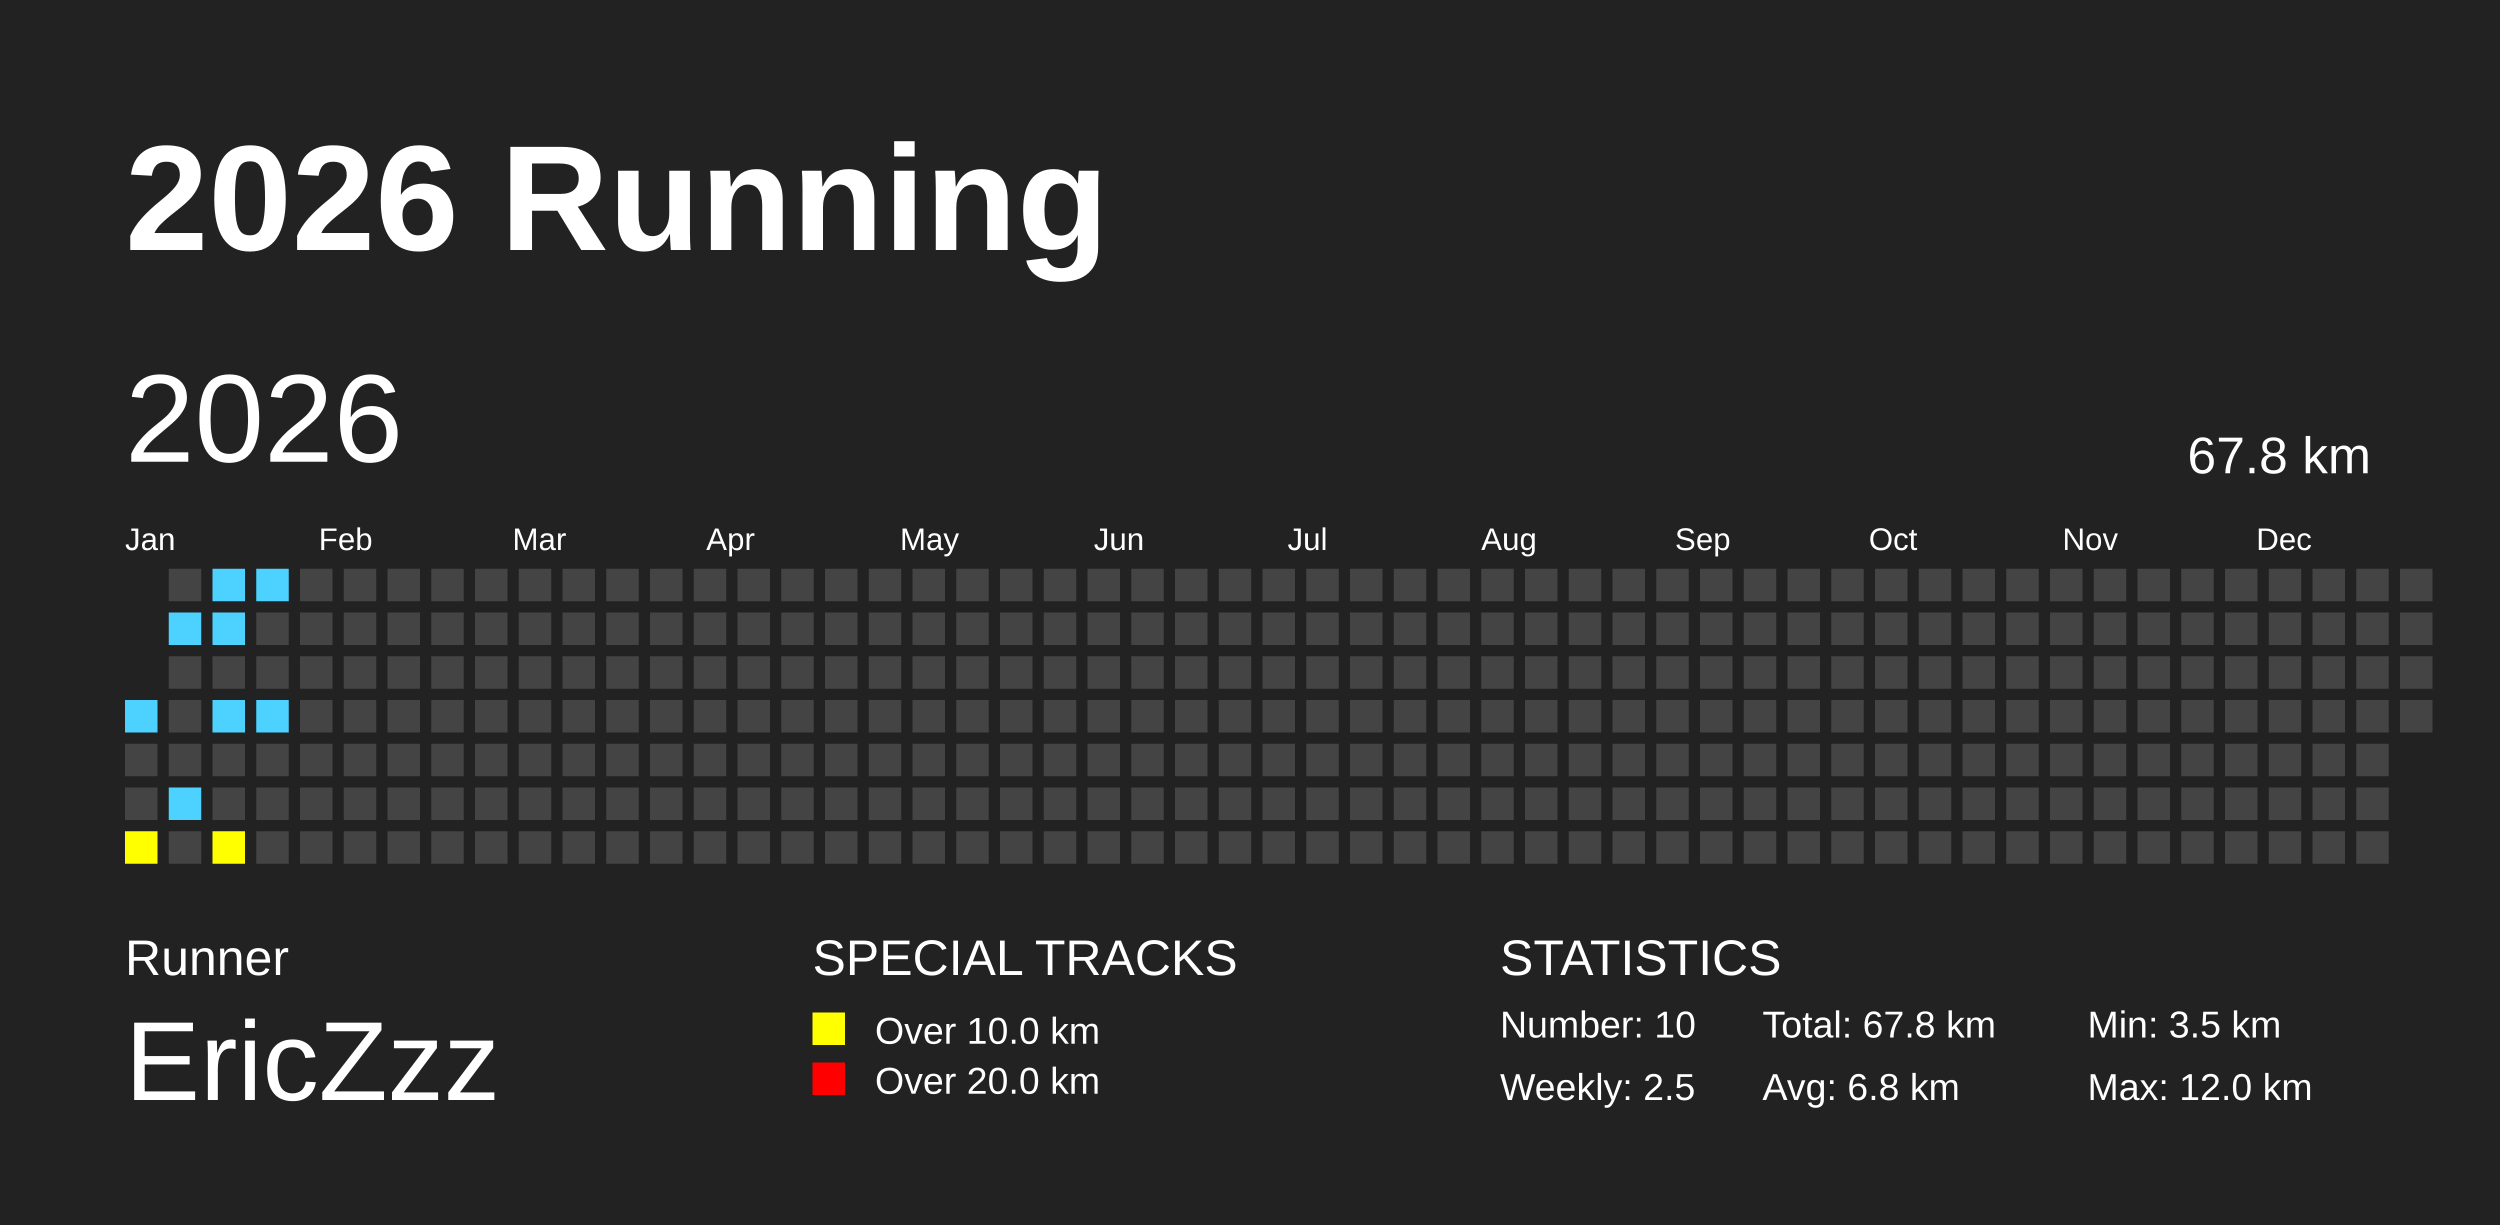
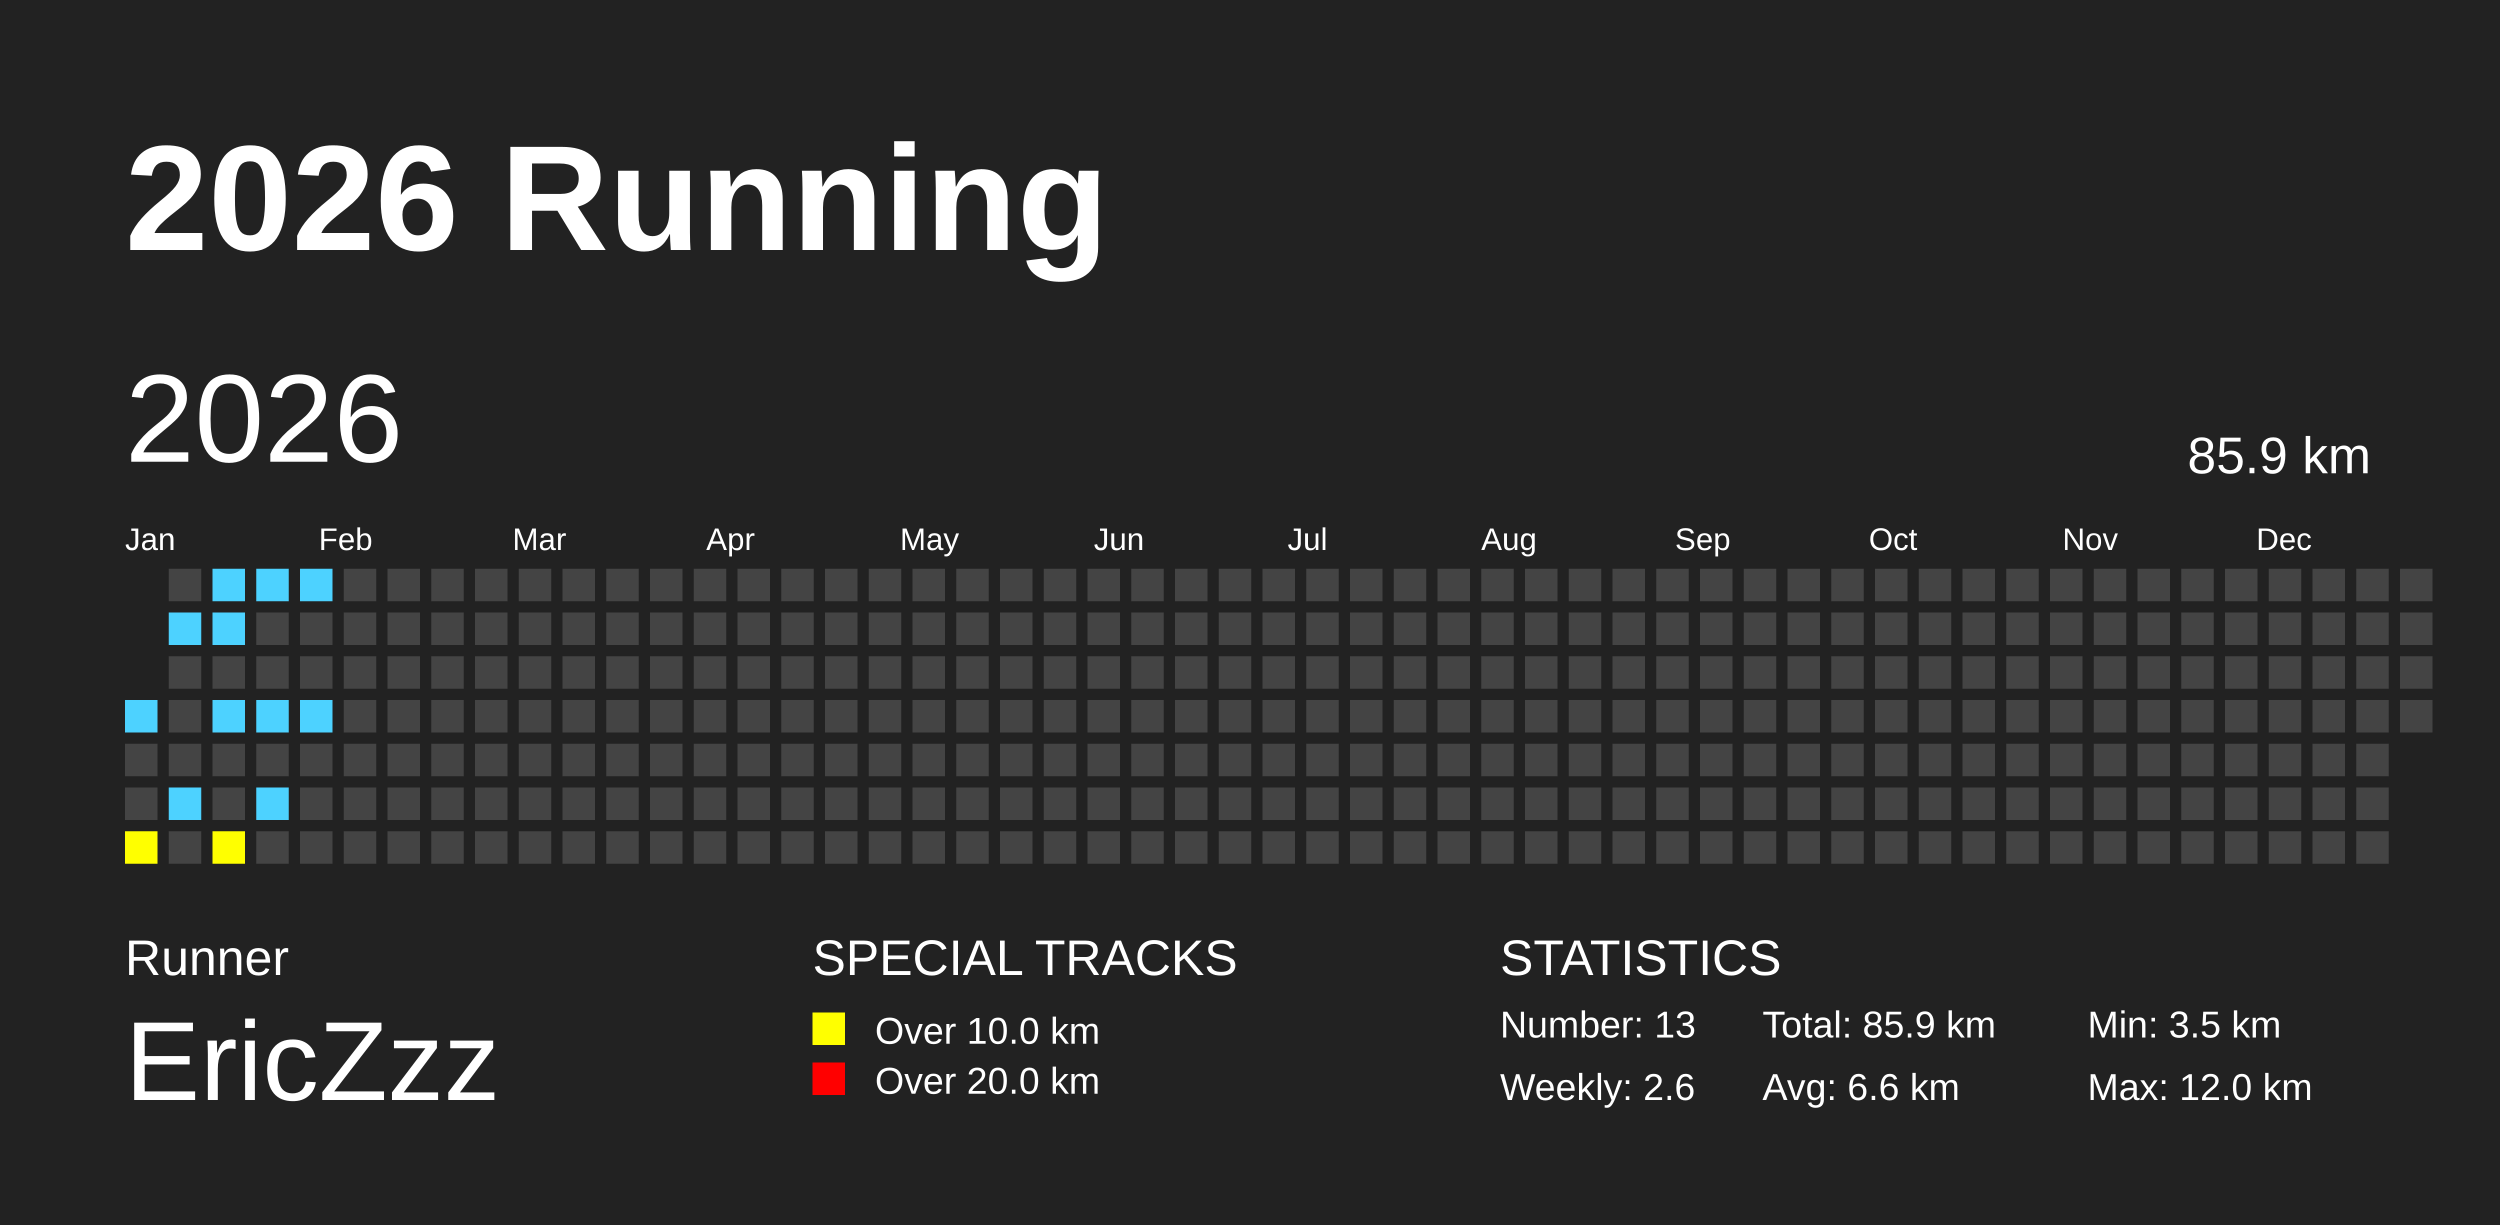
<svg xmlns="http://www.w3.org/2000/svg" baseProfile="full" height="98mm" version="1.1" viewBox="0,0,200,98" width="200mm">
  <defs />
  <rect fill="#222222" height="98" width="200" x="0" y="0" />
  <text fill="#FFFFFF" style="font-size:12px; font-family:Arial; font-weight:bold;" x="10" y="20">2026 Running</text>
  <text fill="#FFFFFF" style="font-size:4px; font-family:Arial" x="10" y="78">Runner</text>
  <text fill="#FFFFFF" style="font-size:9px; font-family:Arial" x="10" y="88">EricZzz</text>
  <text fill="#FFFFFF" style="font-size:4px; font-family:Arial" x="65" y="78">SPECIAL TRACKS</text>
  <rect fill="yellow" height="2.6" width="2.6" x="65" y="81" />
  <text fill="#FFFFFF" style="font-size:3px; font-family:Arial" x="70" y="83.5">Over 10.0 km</text>
  <rect fill="red" height="2.6" width="2.6" x="65" y="85" />
  <text fill="#FFFFFF" style="font-size:3px; font-family:Arial" x="70" y="87.5">Over 20.0 km</text>
  <text fill="#FFFFFF" style="font-size:4px; font-family:Arial" x="120" y="78">STATISTICS</text>
-   <text fill="#FFFFFF" style="font-size:3px; font-family:Arial" x="120" y="83">Number: 10</text>
-   <text fill="#FFFFFF" style="font-size:3px; font-family:Arial" x="120" y="88">Weekly: 2.5</text>
-   <text fill="#FFFFFF" style="font-size:3px; font-family:Arial" x="141" y="83">Total: 67.8 km</text>
-   <text fill="#FFFFFF" style="font-size:3px; font-family:Arial" x="141" y="88">Avg: 6.8 km</text>
+   <text fill="#FFFFFF" style="font-size:3px; font-family:Arial" x="120" y="83">Number: 13</text>
+   <text fill="#FFFFFF" style="font-size:3px; font-family:Arial" x="120" y="88">Weekly: 2.6</text>
+   <text fill="#FFFFFF" style="font-size:3px; font-family:Arial" x="141" y="83">Total: 85.9 km</text>
+   <text fill="#FFFFFF" style="font-size:3px; font-family:Arial" x="141" y="88">Avg: 6.6 km</text>
  <text fill="#FFFFFF" style="font-size:3px; font-family:Arial" x="167" y="83">Min: 3.5 km</text>
  <text fill="#FFFFFF" style="font-size:3px; font-family:Arial" x="167" y="88">Max: 12.0 km</text>
  <text dominant-baseline="hanging" fill="#FFFFFF" style="font-size:10.0px; font-family:Arial;" x="10" y="30">2026</text>
-   <text dominant-baseline="hanging" fill="#FFFFFF" style="font-size:4.125px; font-family:Arial;" x="175" y="35">67.8 km</text>
+   <text dominant-baseline="hanging" fill="#FFFFFF" style="font-size:4.125px; font-family:Arial;" x="175" y="35">85.9 km</text>
  <text fill="#FFFFFF" style="font-size:2.5px; font-family:Arial" x="10.0" y="44">Jan</text>
  <text fill="#FFFFFF" style="font-size:2.5px; font-family:Arial" x="25.5" y="44">Feb</text>
  <text fill="#FFFFFF" style="font-size:2.5px; font-family:Arial" x="41.0" y="44">Mar</text>
  <text fill="#FFFFFF" style="font-size:2.5px; font-family:Arial" x="56.5" y="44">Apr</text>
  <text fill="#FFFFFF" style="font-size:2.5px; font-family:Arial" x="72.0" y="44">May</text>
  <text fill="#FFFFFF" style="font-size:2.5px; font-family:Arial" x="87.5" y="44">Jun</text>
  <text fill="#FFFFFF" style="font-size:2.5px; font-family:Arial" x="103.0" y="44">Jul</text>
  <text fill="#FFFFFF" style="font-size:2.5px; font-family:Arial" x="118.5" y="44">Aug</text>
  <text fill="#FFFFFF" style="font-size:2.5px; font-family:Arial" x="134.0" y="44">Sep</text>
  <text fill="#FFFFFF" style="font-size:2.5px; font-family:Arial" x="149.5" y="44">Oct</text>
  <text fill="#FFFFFF" style="font-size:2.5px; font-family:Arial" x="165.0" y="44">Nov</text>
  <text fill="#FFFFFF" style="font-size:2.5px; font-family:Arial" x="180.5" y="44">Dec</text>
  <rect fill="#4DD2FF" height="2.6" width="2.6" x="10.0" y="56.0" />
  <rect fill="#444444" height="2.6" width="2.6" x="10.0" y="59.5" />
  <rect fill="#444444" height="2.6" width="2.6" x="10.0" y="63.0" />
  <rect fill="yellow" height="2.6" width="2.6" x="10.0" y="66.5" />
  <rect fill="#444444" height="2.6" width="2.6" x="13.5" y="45.5" />
  <rect fill="#4DD2FF" height="2.6" width="2.6" x="13.5" y="49.0" />
  <rect fill="#444444" height="2.6" width="2.6" x="13.5" y="52.5" />
  <rect fill="#444444" height="2.6" width="2.6" x="13.5" y="56.0" />
  <rect fill="#444444" height="2.6" width="2.6" x="13.5" y="59.5" />
  <rect fill="#4DD2FF" height="2.6" width="2.6" x="13.5" y="63.0" />
  <rect fill="#444444" height="2.6" width="2.6" x="13.5" y="66.5" />
  <rect fill="#4DD2FF" height="2.6" width="2.6" x="17.0" y="45.5" />
  <rect fill="#4DD2FF" height="2.6" width="2.6" x="17.0" y="49.0" />
  <rect fill="#444444" height="2.6" width="2.6" x="17.0" y="52.5" />
  <rect fill="#4DD2FF" height="2.6" width="2.6" x="17.0" y="56.0" />
  <rect fill="#444444" height="2.6" width="2.6" x="17.0" y="59.5" />
  <rect fill="#444444" height="2.6" width="2.6" x="17.0" y="63.0" />
  <rect fill="yellow" height="2.6" width="2.6" x="17.0" y="66.5" />
  <rect fill="#4DD2FF" height="2.6" width="2.6" x="20.5" y="45.5" />
  <rect fill="#444444" height="2.6" width="2.6" x="20.5" y="49.0" />
  <rect fill="#444444" height="2.6" width="2.6" x="20.5" y="52.5" />
  <rect fill="#4DD2FF" height="2.6" width="2.6" x="20.5" y="56.0" />
  <rect fill="#444444" height="2.6" width="2.6" x="20.5" y="59.5" />
-   <rect fill="#444444" height="2.6" width="2.6" x="20.5" y="63.0" />
+   <rect fill="#4DD2FF" height="2.6" width="2.6" x="20.5" y="63.0" />
  <rect fill="#444444" height="2.6" width="2.6" x="20.5" y="66.5" />
-   <rect fill="#444444" height="2.6" width="2.6" x="24.0" y="45.5" />
+   <rect fill="#4DD2FF" height="2.6" width="2.6" x="24.0" y="45.5" />
  <rect fill="#444444" height="2.6" width="2.6" x="24.0" y="49.0" />
  <rect fill="#444444" height="2.6" width="2.6" x="24.0" y="52.5" />
-   <rect fill="#444444" height="2.6" width="2.6" x="24.0" y="56.0" />
+   <rect fill="#4DD2FF" height="2.6" width="2.6" x="24.0" y="56.0" />
  <rect fill="#444444" height="2.6" width="2.6" x="24.0" y="59.5" />
  <rect fill="#444444" height="2.6" width="2.6" x="24.0" y="63.0" />
  <rect fill="#444444" height="2.6" width="2.6" x="24.0" y="66.5" />
  <rect fill="#444444" height="2.6" width="2.6" x="27.5" y="45.5" />
  <rect fill="#444444" height="2.6" width="2.6" x="27.5" y="49.0" />
  <rect fill="#444444" height="2.6" width="2.6" x="27.5" y="52.5" />
  <rect fill="#444444" height="2.6" width="2.6" x="27.5" y="56.0" />
  <rect fill="#444444" height="2.6" width="2.6" x="27.5" y="59.5" />
  <rect fill="#444444" height="2.6" width="2.6" x="27.5" y="63.0" />
  <rect fill="#444444" height="2.6" width="2.6" x="27.5" y="66.5" />
  <rect fill="#444444" height="2.6" width="2.6" x="31.0" y="45.5" />
  <rect fill="#444444" height="2.6" width="2.6" x="31.0" y="49.0" />
  <rect fill="#444444" height="2.6" width="2.6" x="31.0" y="52.5" />
  <rect fill="#444444" height="2.6" width="2.6" x="31.0" y="56.0" />
  <rect fill="#444444" height="2.6" width="2.6" x="31.0" y="59.5" />
  <rect fill="#444444" height="2.6" width="2.6" x="31.0" y="63.0" />
  <rect fill="#444444" height="2.6" width="2.6" x="31.0" y="66.5" />
  <rect fill="#444444" height="2.6" width="2.6" x="34.5" y="45.5" />
  <rect fill="#444444" height="2.6" width="2.6" x="34.5" y="49.0" />
  <rect fill="#444444" height="2.6" width="2.6" x="34.5" y="52.5" />
  <rect fill="#444444" height="2.6" width="2.6" x="34.5" y="56.0" />
  <rect fill="#444444" height="2.6" width="2.6" x="34.5" y="59.5" />
  <rect fill="#444444" height="2.6" width="2.6" x="34.5" y="63.0" />
  <rect fill="#444444" height="2.6" width="2.6" x="34.5" y="66.5" />
  <rect fill="#444444" height="2.6" width="2.6" x="38.0" y="45.5" />
  <rect fill="#444444" height="2.6" width="2.6" x="38.0" y="49.0" />
  <rect fill="#444444" height="2.6" width="2.6" x="38.0" y="52.5" />
  <rect fill="#444444" height="2.6" width="2.6" x="38.0" y="56.0" />
  <rect fill="#444444" height="2.6" width="2.6" x="38.0" y="59.5" />
  <rect fill="#444444" height="2.6" width="2.6" x="38.0" y="63.0" />
  <rect fill="#444444" height="2.6" width="2.6" x="38.0" y="66.5" />
  <rect fill="#444444" height="2.6" width="2.6" x="41.5" y="45.5" />
  <rect fill="#444444" height="2.6" width="2.6" x="41.5" y="49.0" />
  <rect fill="#444444" height="2.6" width="2.6" x="41.5" y="52.5" />
  <rect fill="#444444" height="2.6" width="2.6" x="41.5" y="56.0" />
  <rect fill="#444444" height="2.6" width="2.6" x="41.5" y="59.5" />
  <rect fill="#444444" height="2.6" width="2.6" x="41.5" y="63.0" />
  <rect fill="#444444" height="2.6" width="2.6" x="41.5" y="66.5" />
  <rect fill="#444444" height="2.6" width="2.6" x="45.0" y="45.5" />
  <rect fill="#444444" height="2.6" width="2.6" x="45.0" y="49.0" />
  <rect fill="#444444" height="2.6" width="2.6" x="45.0" y="52.5" />
  <rect fill="#444444" height="2.6" width="2.6" x="45.0" y="56.0" />
  <rect fill="#444444" height="2.6" width="2.6" x="45.0" y="59.5" />
  <rect fill="#444444" height="2.6" width="2.6" x="45.0" y="63.0" />
  <rect fill="#444444" height="2.6" width="2.6" x="45.0" y="66.5" />
  <rect fill="#444444" height="2.6" width="2.6" x="48.5" y="45.5" />
  <rect fill="#444444" height="2.6" width="2.6" x="48.5" y="49.0" />
  <rect fill="#444444" height="2.6" width="2.6" x="48.5" y="52.5" />
  <rect fill="#444444" height="2.6" width="2.6" x="48.5" y="56.0" />
  <rect fill="#444444" height="2.6" width="2.6" x="48.5" y="59.5" />
  <rect fill="#444444" height="2.6" width="2.6" x="48.5" y="63.0" />
  <rect fill="#444444" height="2.6" width="2.6" x="48.5" y="66.5" />
  <rect fill="#444444" height="2.6" width="2.6" x="52.0" y="45.5" />
  <rect fill="#444444" height="2.6" width="2.6" x="52.0" y="49.0" />
  <rect fill="#444444" height="2.6" width="2.6" x="52.0" y="52.5" />
  <rect fill="#444444" height="2.6" width="2.6" x="52.0" y="56.0" />
  <rect fill="#444444" height="2.6" width="2.6" x="52.0" y="59.5" />
  <rect fill="#444444" height="2.6" width="2.6" x="52.0" y="63.0" />
  <rect fill="#444444" height="2.6" width="2.6" x="52.0" y="66.5" />
  <rect fill="#444444" height="2.6" width="2.6" x="55.5" y="45.5" />
  <rect fill="#444444" height="2.6" width="2.6" x="55.5" y="49.0" />
  <rect fill="#444444" height="2.6" width="2.6" x="55.5" y="52.5" />
  <rect fill="#444444" height="2.6" width="2.6" x="55.5" y="56.0" />
  <rect fill="#444444" height="2.6" width="2.6" x="55.5" y="59.5" />
  <rect fill="#444444" height="2.6" width="2.6" x="55.5" y="63.0" />
  <rect fill="#444444" height="2.6" width="2.6" x="55.5" y="66.5" />
  <rect fill="#444444" height="2.6" width="2.6" x="59.0" y="45.5" />
  <rect fill="#444444" height="2.6" width="2.6" x="59.0" y="49.0" />
  <rect fill="#444444" height="2.6" width="2.6" x="59.0" y="52.5" />
  <rect fill="#444444" height="2.6" width="2.6" x="59.0" y="56.0" />
  <rect fill="#444444" height="2.6" width="2.6" x="59.0" y="59.5" />
  <rect fill="#444444" height="2.6" width="2.6" x="59.0" y="63.0" />
  <rect fill="#444444" height="2.6" width="2.6" x="59.0" y="66.5" />
  <rect fill="#444444" height="2.6" width="2.6" x="62.5" y="45.5" />
  <rect fill="#444444" height="2.6" width="2.6" x="62.5" y="49.0" />
  <rect fill="#444444" height="2.6" width="2.6" x="62.5" y="52.5" />
  <rect fill="#444444" height="2.6" width="2.6" x="62.5" y="56.0" />
  <rect fill="#444444" height="2.6" width="2.6" x="62.5" y="59.5" />
  <rect fill="#444444" height="2.6" width="2.6" x="62.5" y="63.0" />
  <rect fill="#444444" height="2.6" width="2.6" x="62.5" y="66.5" />
  <rect fill="#444444" height="2.6" width="2.6" x="66.0" y="45.5" />
  <rect fill="#444444" height="2.6" width="2.6" x="66.0" y="49.0" />
  <rect fill="#444444" height="2.6" width="2.6" x="66.0" y="52.5" />
  <rect fill="#444444" height="2.6" width="2.6" x="66.0" y="56.0" />
  <rect fill="#444444" height="2.6" width="2.6" x="66.0" y="59.5" />
  <rect fill="#444444" height="2.6" width="2.6" x="66.0" y="63.0" />
  <rect fill="#444444" height="2.6" width="2.6" x="66.0" y="66.5" />
  <rect fill="#444444" height="2.6" width="2.6" x="69.5" y="45.5" />
  <rect fill="#444444" height="2.6" width="2.6" x="69.5" y="49.0" />
  <rect fill="#444444" height="2.6" width="2.6" x="69.5" y="52.5" />
  <rect fill="#444444" height="2.6" width="2.6" x="69.5" y="56.0" />
  <rect fill="#444444" height="2.6" width="2.6" x="69.5" y="59.5" />
  <rect fill="#444444" height="2.6" width="2.6" x="69.5" y="63.0" />
  <rect fill="#444444" height="2.6" width="2.6" x="69.5" y="66.5" />
  <rect fill="#444444" height="2.6" width="2.6" x="73.0" y="45.5" />
  <rect fill="#444444" height="2.6" width="2.6" x="73.0" y="49.0" />
  <rect fill="#444444" height="2.6" width="2.6" x="73.0" y="52.5" />
  <rect fill="#444444" height="2.6" width="2.6" x="73.0" y="56.0" />
  <rect fill="#444444" height="2.6" width="2.6" x="73.0" y="59.5" />
  <rect fill="#444444" height="2.6" width="2.6" x="73.0" y="63.0" />
  <rect fill="#444444" height="2.6" width="2.6" x="73.0" y="66.5" />
  <rect fill="#444444" height="2.6" width="2.6" x="76.5" y="45.5" />
  <rect fill="#444444" height="2.6" width="2.6" x="76.5" y="49.0" />
  <rect fill="#444444" height="2.6" width="2.6" x="76.5" y="52.5" />
  <rect fill="#444444" height="2.6" width="2.6" x="76.5" y="56.0" />
  <rect fill="#444444" height="2.6" width="2.6" x="76.5" y="59.5" />
  <rect fill="#444444" height="2.6" width="2.6" x="76.5" y="63.0" />
  <rect fill="#444444" height="2.6" width="2.6" x="76.5" y="66.5" />
  <rect fill="#444444" height="2.6" width="2.6" x="80.0" y="45.5" />
  <rect fill="#444444" height="2.6" width="2.6" x="80.0" y="49.0" />
  <rect fill="#444444" height="2.6" width="2.6" x="80.0" y="52.5" />
  <rect fill="#444444" height="2.6" width="2.6" x="80.0" y="56.0" />
  <rect fill="#444444" height="2.6" width="2.6" x="80.0" y="59.5" />
  <rect fill="#444444" height="2.6" width="2.6" x="80.0" y="63.0" />
  <rect fill="#444444" height="2.6" width="2.6" x="80.0" y="66.5" />
  <rect fill="#444444" height="2.6" width="2.6" x="83.5" y="45.5" />
  <rect fill="#444444" height="2.6" width="2.6" x="83.5" y="49.0" />
  <rect fill="#444444" height="2.6" width="2.6" x="83.5" y="52.5" />
  <rect fill="#444444" height="2.6" width="2.6" x="83.5" y="56.0" />
  <rect fill="#444444" height="2.6" width="2.6" x="83.5" y="59.5" />
  <rect fill="#444444" height="2.6" width="2.6" x="83.5" y="63.0" />
  <rect fill="#444444" height="2.6" width="2.6" x="83.5" y="66.5" />
  <rect fill="#444444" height="2.6" width="2.6" x="87.0" y="45.5" />
  <rect fill="#444444" height="2.6" width="2.6" x="87.0" y="49.0" />
  <rect fill="#444444" height="2.6" width="2.6" x="87.0" y="52.5" />
  <rect fill="#444444" height="2.6" width="2.6" x="87.0" y="56.0" />
  <rect fill="#444444" height="2.6" width="2.6" x="87.0" y="59.5" />
  <rect fill="#444444" height="2.6" width="2.6" x="87.0" y="63.0" />
  <rect fill="#444444" height="2.6" width="2.6" x="87.0" y="66.5" />
  <rect fill="#444444" height="2.6" width="2.6" x="90.5" y="45.5" />
  <rect fill="#444444" height="2.6" width="2.6" x="90.5" y="49.0" />
  <rect fill="#444444" height="2.6" width="2.6" x="90.5" y="52.5" />
  <rect fill="#444444" height="2.6" width="2.6" x="90.5" y="56.0" />
  <rect fill="#444444" height="2.6" width="2.6" x="90.5" y="59.5" />
  <rect fill="#444444" height="2.6" width="2.6" x="90.5" y="63.0" />
  <rect fill="#444444" height="2.6" width="2.6" x="90.5" y="66.5" />
  <rect fill="#444444" height="2.6" width="2.6" x="94.0" y="45.5" />
  <rect fill="#444444" height="2.6" width="2.6" x="94.0" y="49.0" />
  <rect fill="#444444" height="2.6" width="2.6" x="94.0" y="52.5" />
  <rect fill="#444444" height="2.6" width="2.6" x="94.0" y="56.0" />
  <rect fill="#444444" height="2.6" width="2.6" x="94.0" y="59.5" />
  <rect fill="#444444" height="2.6" width="2.6" x="94.0" y="63.0" />
  <rect fill="#444444" height="2.6" width="2.6" x="94.0" y="66.5" />
  <rect fill="#444444" height="2.6" width="2.6" x="97.5" y="45.5" />
  <rect fill="#444444" height="2.6" width="2.6" x="97.5" y="49.0" />
  <rect fill="#444444" height="2.6" width="2.6" x="97.5" y="52.5" />
  <rect fill="#444444" height="2.6" width="2.6" x="97.5" y="56.0" />
  <rect fill="#444444" height="2.6" width="2.6" x="97.5" y="59.5" />
  <rect fill="#444444" height="2.6" width="2.6" x="97.5" y="63.0" />
  <rect fill="#444444" height="2.6" width="2.6" x="97.5" y="66.5" />
  <rect fill="#444444" height="2.6" width="2.6" x="101.0" y="45.5" />
  <rect fill="#444444" height="2.6" width="2.6" x="101.0" y="49.0" />
  <rect fill="#444444" height="2.6" width="2.6" x="101.0" y="52.5" />
  <rect fill="#444444" height="2.6" width="2.6" x="101.0" y="56.0" />
  <rect fill="#444444" height="2.6" width="2.6" x="101.0" y="59.5" />
  <rect fill="#444444" height="2.6" width="2.6" x="101.0" y="63.0" />
  <rect fill="#444444" height="2.6" width="2.6" x="101.0" y="66.5" />
  <rect fill="#444444" height="2.6" width="2.6" x="104.5" y="45.5" />
  <rect fill="#444444" height="2.6" width="2.6" x="104.5" y="49.0" />
  <rect fill="#444444" height="2.6" width="2.6" x="104.5" y="52.5" />
  <rect fill="#444444" height="2.6" width="2.6" x="104.5" y="56.0" />
  <rect fill="#444444" height="2.6" width="2.6" x="104.5" y="59.5" />
  <rect fill="#444444" height="2.6" width="2.6" x="104.5" y="63.0" />
  <rect fill="#444444" height="2.6" width="2.6" x="104.5" y="66.5" />
  <rect fill="#444444" height="2.6" width="2.6" x="108.0" y="45.5" />
  <rect fill="#444444" height="2.6" width="2.6" x="108.0" y="49.0" />
  <rect fill="#444444" height="2.6" width="2.6" x="108.0" y="52.5" />
  <rect fill="#444444" height="2.6" width="2.6" x="108.0" y="56.0" />
  <rect fill="#444444" height="2.6" width="2.6" x="108.0" y="59.5" />
  <rect fill="#444444" height="2.6" width="2.6" x="108.0" y="63.0" />
  <rect fill="#444444" height="2.6" width="2.6" x="108.0" y="66.5" />
  <rect fill="#444444" height="2.6" width="2.6" x="111.5" y="45.5" />
  <rect fill="#444444" height="2.6" width="2.6" x="111.5" y="49.0" />
  <rect fill="#444444" height="2.6" width="2.6" x="111.5" y="52.5" />
  <rect fill="#444444" height="2.6" width="2.6" x="111.5" y="56.0" />
  <rect fill="#444444" height="2.6" width="2.6" x="111.5" y="59.5" />
  <rect fill="#444444" height="2.6" width="2.6" x="111.5" y="63.0" />
  <rect fill="#444444" height="2.6" width="2.6" x="111.5" y="66.5" />
  <rect fill="#444444" height="2.6" width="2.6" x="115.0" y="45.5" />
  <rect fill="#444444" height="2.6" width="2.6" x="115.0" y="49.0" />
  <rect fill="#444444" height="2.6" width="2.6" x="115.0" y="52.5" />
  <rect fill="#444444" height="2.6" width="2.6" x="115.0" y="56.0" />
  <rect fill="#444444" height="2.6" width="2.6" x="115.0" y="59.5" />
  <rect fill="#444444" height="2.6" width="2.6" x="115.0" y="63.0" />
  <rect fill="#444444" height="2.6" width="2.6" x="115.0" y="66.5" />
  <rect fill="#444444" height="2.6" width="2.6" x="118.5" y="45.5" />
  <rect fill="#444444" height="2.6" width="2.6" x="118.5" y="49.0" />
  <rect fill="#444444" height="2.6" width="2.6" x="118.5" y="52.5" />
  <rect fill="#444444" height="2.6" width="2.6" x="118.5" y="56.0" />
  <rect fill="#444444" height="2.6" width="2.6" x="118.5" y="59.5" />
  <rect fill="#444444" height="2.6" width="2.6" x="118.5" y="63.0" />
  <rect fill="#444444" height="2.6" width="2.6" x="118.5" y="66.5" />
  <rect fill="#444444" height="2.6" width="2.6" x="122.0" y="45.5" />
  <rect fill="#444444" height="2.6" width="2.6" x="122.0" y="49.0" />
  <rect fill="#444444" height="2.6" width="2.6" x="122.0" y="52.5" />
  <rect fill="#444444" height="2.6" width="2.6" x="122.0" y="56.0" />
  <rect fill="#444444" height="2.6" width="2.6" x="122.0" y="59.5" />
  <rect fill="#444444" height="2.6" width="2.6" x="122.0" y="63.0" />
  <rect fill="#444444" height="2.6" width="2.6" x="122.0" y="66.5" />
  <rect fill="#444444" height="2.6" width="2.6" x="125.5" y="45.5" />
  <rect fill="#444444" height="2.6" width="2.6" x="125.5" y="49.0" />
  <rect fill="#444444" height="2.6" width="2.6" x="125.5" y="52.5" />
  <rect fill="#444444" height="2.6" width="2.6" x="125.5" y="56.0" />
  <rect fill="#444444" height="2.6" width="2.6" x="125.5" y="59.5" />
  <rect fill="#444444" height="2.6" width="2.6" x="125.5" y="63.0" />
  <rect fill="#444444" height="2.6" width="2.6" x="125.5" y="66.5" />
  <rect fill="#444444" height="2.6" width="2.6" x="129.0" y="45.5" />
  <rect fill="#444444" height="2.6" width="2.6" x="129.0" y="49.0" />
  <rect fill="#444444" height="2.6" width="2.6" x="129.0" y="52.5" />
  <rect fill="#444444" height="2.6" width="2.6" x="129.0" y="56.0" />
  <rect fill="#444444" height="2.6" width="2.6" x="129.0" y="59.5" />
  <rect fill="#444444" height="2.6" width="2.6" x="129.0" y="63.0" />
  <rect fill="#444444" height="2.6" width="2.6" x="129.0" y="66.5" />
  <rect fill="#444444" height="2.6" width="2.6" x="132.5" y="45.5" />
  <rect fill="#444444" height="2.6" width="2.6" x="132.5" y="49.0" />
  <rect fill="#444444" height="2.6" width="2.6" x="132.5" y="52.5" />
  <rect fill="#444444" height="2.6" width="2.6" x="132.5" y="56.0" />
  <rect fill="#444444" height="2.6" width="2.6" x="132.5" y="59.5" />
  <rect fill="#444444" height="2.6" width="2.6" x="132.5" y="63.0" />
  <rect fill="#444444" height="2.6" width="2.6" x="132.5" y="66.5" />
  <rect fill="#444444" height="2.6" width="2.6" x="136.0" y="45.5" />
  <rect fill="#444444" height="2.6" width="2.6" x="136.0" y="49.0" />
  <rect fill="#444444" height="2.6" width="2.6" x="136.0" y="52.5" />
  <rect fill="#444444" height="2.6" width="2.6" x="136.0" y="56.0" />
  <rect fill="#444444" height="2.6" width="2.6" x="136.0" y="59.5" />
  <rect fill="#444444" height="2.6" width="2.6" x="136.0" y="63.0" />
  <rect fill="#444444" height="2.6" width="2.6" x="136.0" y="66.5" />
  <rect fill="#444444" height="2.6" width="2.6" x="139.5" y="45.5" />
  <rect fill="#444444" height="2.6" width="2.6" x="139.5" y="49.0" />
  <rect fill="#444444" height="2.6" width="2.6" x="139.5" y="52.5" />
  <rect fill="#444444" height="2.6" width="2.6" x="139.5" y="56.0" />
  <rect fill="#444444" height="2.6" width="2.6" x="139.5" y="59.5" />
  <rect fill="#444444" height="2.6" width="2.6" x="139.5" y="63.0" />
  <rect fill="#444444" height="2.6" width="2.6" x="139.5" y="66.5" />
  <rect fill="#444444" height="2.6" width="2.6" x="143.0" y="45.5" />
  <rect fill="#444444" height="2.6" width="2.6" x="143.0" y="49.0" />
  <rect fill="#444444" height="2.6" width="2.6" x="143.0" y="52.5" />
  <rect fill="#444444" height="2.6" width="2.6" x="143.0" y="56.0" />
  <rect fill="#444444" height="2.6" width="2.6" x="143.0" y="59.5" />
  <rect fill="#444444" height="2.6" width="2.6" x="143.0" y="63.0" />
  <rect fill="#444444" height="2.6" width="2.6" x="143.0" y="66.5" />
  <rect fill="#444444" height="2.6" width="2.6" x="146.5" y="45.5" />
  <rect fill="#444444" height="2.6" width="2.6" x="146.5" y="49.0" />
  <rect fill="#444444" height="2.6" width="2.6" x="146.5" y="52.5" />
  <rect fill="#444444" height="2.6" width="2.6" x="146.5" y="56.0" />
  <rect fill="#444444" height="2.6" width="2.6" x="146.5" y="59.5" />
  <rect fill="#444444" height="2.6" width="2.6" x="146.5" y="63.0" />
  <rect fill="#444444" height="2.6" width="2.6" x="146.5" y="66.5" />
  <rect fill="#444444" height="2.6" width="2.6" x="150.0" y="45.5" />
  <rect fill="#444444" height="2.6" width="2.6" x="150.0" y="49.0" />
  <rect fill="#444444" height="2.6" width="2.6" x="150.0" y="52.5" />
  <rect fill="#444444" height="2.6" width="2.6" x="150.0" y="56.0" />
  <rect fill="#444444" height="2.6" width="2.6" x="150.0" y="59.5" />
  <rect fill="#444444" height="2.6" width="2.6" x="150.0" y="63.0" />
  <rect fill="#444444" height="2.6" width="2.6" x="150.0" y="66.5" />
  <rect fill="#444444" height="2.6" width="2.6" x="153.5" y="45.5" />
  <rect fill="#444444" height="2.6" width="2.6" x="153.5" y="49.0" />
  <rect fill="#444444" height="2.6" width="2.6" x="153.5" y="52.5" />
  <rect fill="#444444" height="2.6" width="2.6" x="153.5" y="56.0" />
  <rect fill="#444444" height="2.6" width="2.6" x="153.5" y="59.5" />
  <rect fill="#444444" height="2.6" width="2.6" x="153.5" y="63.0" />
  <rect fill="#444444" height="2.6" width="2.6" x="153.5" y="66.5" />
  <rect fill="#444444" height="2.6" width="2.6" x="157.0" y="45.5" />
  <rect fill="#444444" height="2.6" width="2.6" x="157.0" y="49.0" />
  <rect fill="#444444" height="2.6" width="2.6" x="157.0" y="52.5" />
  <rect fill="#444444" height="2.6" width="2.6" x="157.0" y="56.0" />
  <rect fill="#444444" height="2.6" width="2.6" x="157.0" y="59.5" />
  <rect fill="#444444" height="2.6" width="2.6" x="157.0" y="63.0" />
  <rect fill="#444444" height="2.6" width="2.6" x="157.0" y="66.5" />
  <rect fill="#444444" height="2.6" width="2.6" x="160.5" y="45.5" />
  <rect fill="#444444" height="2.6" width="2.6" x="160.5" y="49.0" />
  <rect fill="#444444" height="2.6" width="2.6" x="160.5" y="52.5" />
  <rect fill="#444444" height="2.6" width="2.6" x="160.5" y="56.0" />
  <rect fill="#444444" height="2.6" width="2.6" x="160.5" y="59.5" />
  <rect fill="#444444" height="2.6" width="2.6" x="160.5" y="63.0" />
  <rect fill="#444444" height="2.6" width="2.6" x="160.5" y="66.5" />
  <rect fill="#444444" height="2.6" width="2.6" x="164.0" y="45.5" />
  <rect fill="#444444" height="2.6" width="2.6" x="164.0" y="49.0" />
  <rect fill="#444444" height="2.6" width="2.6" x="164.0" y="52.5" />
  <rect fill="#444444" height="2.6" width="2.6" x="164.0" y="56.0" />
  <rect fill="#444444" height="2.6" width="2.6" x="164.0" y="59.5" />
  <rect fill="#444444" height="2.6" width="2.6" x="164.0" y="63.0" />
  <rect fill="#444444" height="2.6" width="2.6" x="164.0" y="66.5" />
  <rect fill="#444444" height="2.6" width="2.6" x="167.5" y="45.5" />
  <rect fill="#444444" height="2.6" width="2.6" x="167.5" y="49.0" />
  <rect fill="#444444" height="2.6" width="2.6" x="167.5" y="52.5" />
  <rect fill="#444444" height="2.6" width="2.6" x="167.5" y="56.0" />
  <rect fill="#444444" height="2.6" width="2.6" x="167.5" y="59.5" />
  <rect fill="#444444" height="2.6" width="2.6" x="167.5" y="63.0" />
  <rect fill="#444444" height="2.6" width="2.6" x="167.5" y="66.5" />
  <rect fill="#444444" height="2.6" width="2.6" x="171.0" y="45.5" />
  <rect fill="#444444" height="2.6" width="2.6" x="171.0" y="49.0" />
  <rect fill="#444444" height="2.6" width="2.6" x="171.0" y="52.5" />
  <rect fill="#444444" height="2.6" width="2.6" x="171.0" y="56.0" />
  <rect fill="#444444" height="2.6" width="2.6" x="171.0" y="59.5" />
  <rect fill="#444444" height="2.6" width="2.6" x="171.0" y="63.0" />
  <rect fill="#444444" height="2.6" width="2.6" x="171.0" y="66.5" />
  <rect fill="#444444" height="2.6" width="2.6" x="174.5" y="45.5" />
  <rect fill="#444444" height="2.6" width="2.6" x="174.5" y="49.0" />
  <rect fill="#444444" height="2.6" width="2.6" x="174.5" y="52.5" />
  <rect fill="#444444" height="2.6" width="2.6" x="174.5" y="56.0" />
  <rect fill="#444444" height="2.6" width="2.6" x="174.5" y="59.5" />
  <rect fill="#444444" height="2.6" width="2.6" x="174.5" y="63.0" />
  <rect fill="#444444" height="2.6" width="2.6" x="174.5" y="66.5" />
  <rect fill="#444444" height="2.6" width="2.6" x="178.0" y="45.5" />
  <rect fill="#444444" height="2.6" width="2.6" x="178.0" y="49.0" />
  <rect fill="#444444" height="2.6" width="2.6" x="178.0" y="52.5" />
  <rect fill="#444444" height="2.6" width="2.6" x="178.0" y="56.0" />
  <rect fill="#444444" height="2.6" width="2.6" x="178.0" y="59.5" />
  <rect fill="#444444" height="2.6" width="2.6" x="178.0" y="63.0" />
  <rect fill="#444444" height="2.6" width="2.6" x="178.0" y="66.5" />
  <rect fill="#444444" height="2.6" width="2.6" x="181.5" y="45.5" />
  <rect fill="#444444" height="2.6" width="2.6" x="181.5" y="49.0" />
  <rect fill="#444444" height="2.6" width="2.6" x="181.5" y="52.5" />
  <rect fill="#444444" height="2.6" width="2.6" x="181.5" y="56.0" />
  <rect fill="#444444" height="2.6" width="2.6" x="181.5" y="59.5" />
  <rect fill="#444444" height="2.6" width="2.6" x="181.5" y="63.0" />
  <rect fill="#444444" height="2.6" width="2.6" x="181.5" y="66.5" />
  <rect fill="#444444" height="2.6" width="2.6" x="185.0" y="45.5" />
  <rect fill="#444444" height="2.6" width="2.6" x="185.0" y="49.0" />
  <rect fill="#444444" height="2.6" width="2.6" x="185.0" y="52.5" />
  <rect fill="#444444" height="2.6" width="2.6" x="185.0" y="56.0" />
  <rect fill="#444444" height="2.6" width="2.6" x="185.0" y="59.5" />
  <rect fill="#444444" height="2.6" width="2.6" x="185.0" y="63.0" />
  <rect fill="#444444" height="2.6" width="2.6" x="185.0" y="66.5" />
  <rect fill="#444444" height="2.6" width="2.6" x="188.5" y="45.5" />
  <rect fill="#444444" height="2.6" width="2.6" x="188.5" y="49.0" />
  <rect fill="#444444" height="2.6" width="2.6" x="188.5" y="52.5" />
  <rect fill="#444444" height="2.6" width="2.6" x="188.5" y="56.0" />
  <rect fill="#444444" height="2.6" width="2.6" x="188.5" y="59.5" />
  <rect fill="#444444" height="2.6" width="2.6" x="188.5" y="63.0" />
  <rect fill="#444444" height="2.6" width="2.6" x="188.5" y="66.5" />
  <rect fill="#444444" height="2.6" width="2.6" x="192.0" y="45.5" />
  <rect fill="#444444" height="2.6" width="2.6" x="192.0" y="49.0" />
  <rect fill="#444444" height="2.6" width="2.6" x="192.0" y="52.5" />
  <rect fill="#444444" height="2.6" width="2.6" x="192.0" y="56.0" />
</svg>
